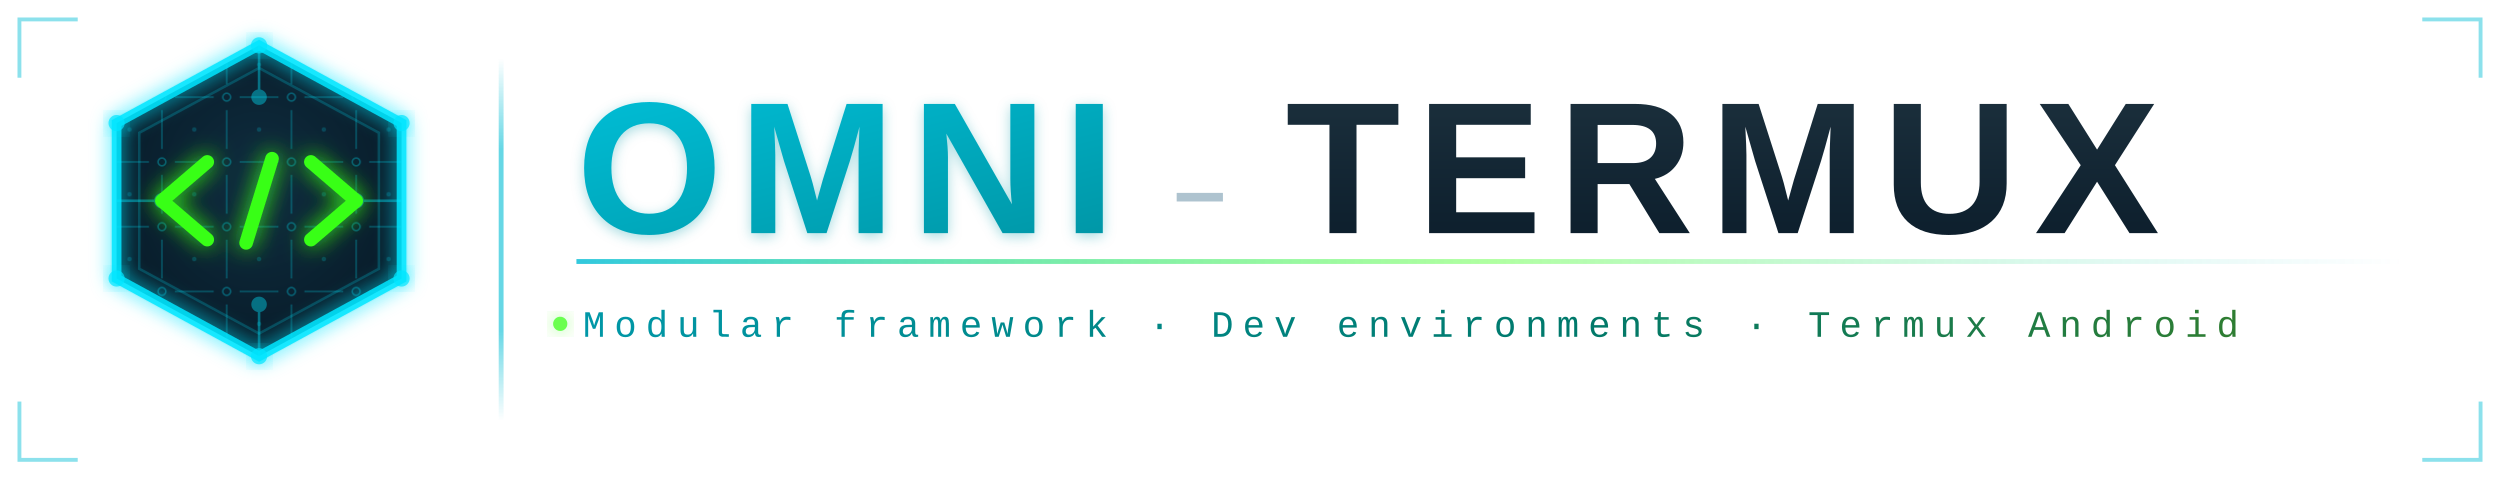
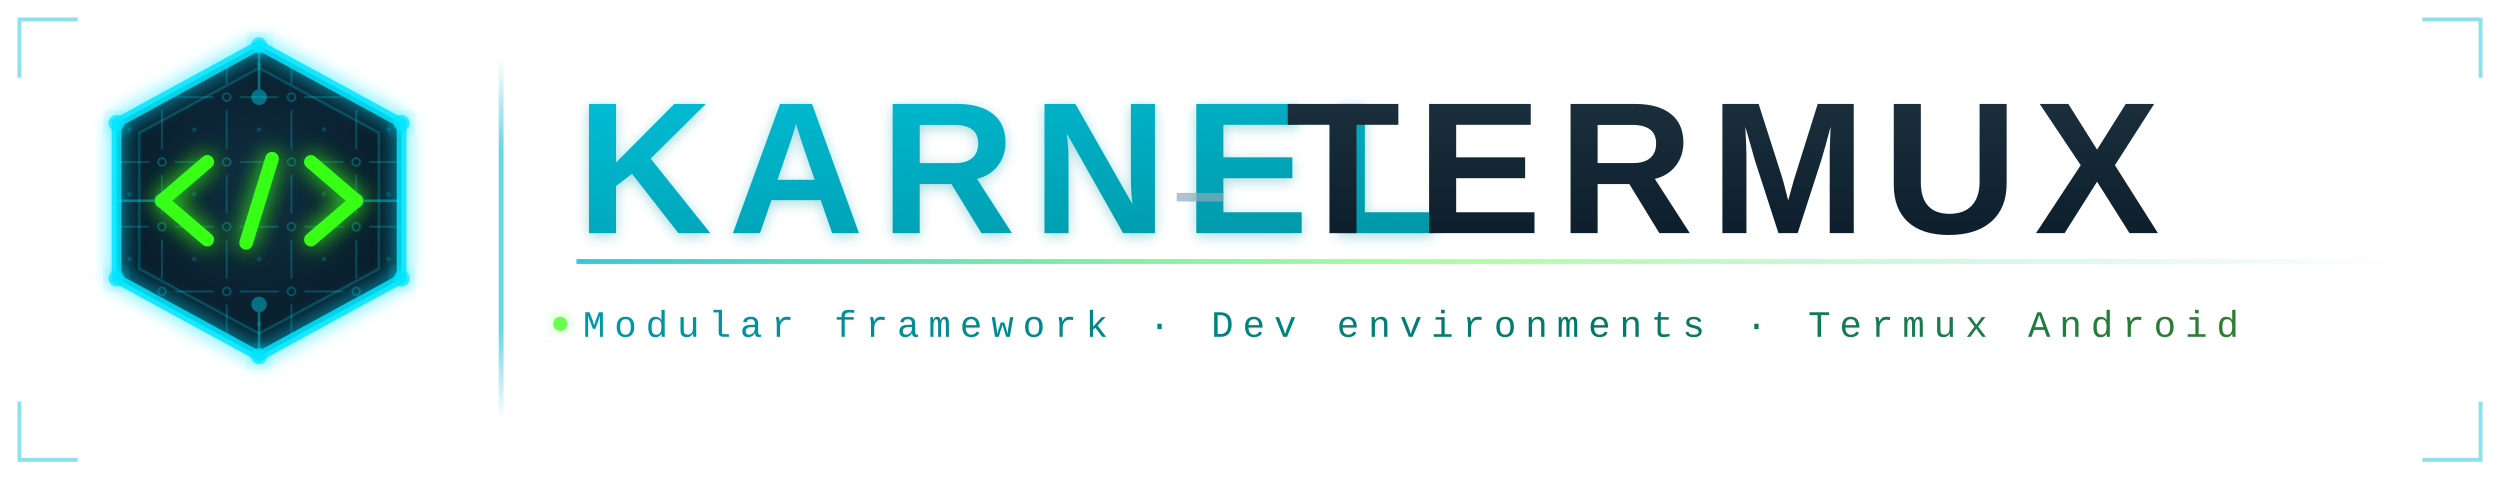
<svg xmlns="http://www.w3.org/2000/svg" viewBox="0 0 772 148" width="772" height="148">
  <defs>
    <filter id="cyan-glow" x="-30%" y="-30%" width="160%" height="160%">
      <feGaussianBlur stdDeviation="3" result="blur" />
      <feMerge>
        <feMergeNode in="blur" />
        <feMergeNode in="SourceGraphic" />
      </feMerge>
    </filter>
    <filter id="green-glow" x="-40%" y="-40%" width="180%" height="180%">
      <feGaussianBlur stdDeviation="3.5" result="blur" />
      <feMerge>
        <feMergeNode in="blur" />
        <feMergeNode in="SourceGraphic" />
      </feMerge>
    </filter>
    <filter id="text-shadow" x="-5%" y="-20%" width="110%" height="140%">
      <feDropShadow dx="0" dy="1" stdDeviation="2" flood-color="#0097a7" flood-opacity="0.35" />
    </filter>
    <pattern id="circuit" x="0" y="0" width="20" height="20" patternUnits="userSpaceOnUse">
      <path d="M0 10 H6 M14 10 H20 M10 0 V6 M10 14 V20" stroke="#00e5ff" stroke-width="0.5" opacity="0.25" />
      <circle cx="10" cy="10" r="1.2" fill="none" stroke="#00e5ff" stroke-width="0.5" opacity="0.3" />
      <circle cx="0" cy="0" r="0.7" fill="#00e5ff" opacity="0.18" />
      <circle cx="20" cy="0" r="0.7" fill="#00e5ff" opacity="0.18" />
      <circle cx="0" cy="20" r="0.7" fill="#00e5ff" opacity="0.18" />
      <circle cx="20" cy="20" r="0.7" fill="#00e5ff" opacity="0.18" />
    </pattern>
    <linearGradient id="divider-grad" x1="0" y1="0" x2="0" y2="1">
      <stop offset="0%" stop-color="#00bcd4" stop-opacity="0" />
      <stop offset="25%" stop-color="#00bcd4" stop-opacity="0.6" />
      <stop offset="75%" stop-color="#00bcd4" stop-opacity="0.6" />
      <stop offset="100%" stop-color="#00bcd4" stop-opacity="0" />
    </linearGradient>
    <radialGradient id="hex-face" cx="50%" cy="45%" r="60%">
      <stop offset="0%" stop-color="#0f2d3f" />
      <stop offset="100%" stop-color="#071a27" />
    </radialGradient>
-     <linearGradient id="omni-grad" x1="0" y1="0" x2="1" y2="1">
+     <linearGradient id="karnel-grad" x1="0" y1="0" x2="1" y2="1">
      <stop offset="0%" stop-color="#00bcd4" />
      <stop offset="100%" stop-color="#0097a7" />
    </linearGradient>
    <linearGradient id="termux-grad" x1="0" y1="0" x2="0" y2="1">
      <stop offset="0%" stop-color="#1a2e3b" />
      <stop offset="100%" stop-color="#0d1f2d" />
    </linearGradient>
    <linearGradient id="tag-grad" x1="0" y1="0" x2="1" y2="0">
      <stop offset="0%" stop-color="#0097a7" />
      <stop offset="60%" stop-color="#00796b" />
      <stop offset="100%" stop-color="#2e7d32" />
    </linearGradient>
    <linearGradient id="line-grad" x1="0" y1="0" x2="1" y2="0">
      <stop offset="0%" stop-color="#00bcd4" stop-opacity="0.8" />
      <stop offset="50%" stop-color="#39ff14" stop-opacity="0.4" />
      <stop offset="100%" stop-color="#00bcd4" stop-opacity="0" />
    </linearGradient>
  </defs>
  <polygon points="80,12 126,37 126,87 80,112 34,87 34,37" fill="#00bcd4" opacity="0.07" />
  <polygon points="80,14 124,38 124,86 80,110 36,86 36,38" fill="url(#hex-face)" />
  <polygon points="80,14 124,38 124,86 80,110 36,86 36,38" fill="url(#circuit)" opacity="1" />
  <polygon points="80,14 124,38 124,86 80,110 36,86 36,38" fill="none" stroke="#00e5ff" stroke-width="3" filter="url(#cyan-glow)" opacity="0.9" />
  <polygon points="80,21 117,41 117,83 80,103 43,83 43,41" fill="none" stroke="#00e5ff" stroke-width="0.8" opacity="0.2" />
  <circle cx="80" cy="14" r="2.5" fill="#00e5ff" opacity="0.75" filter="url(#cyan-glow)" />
  <circle cx="124" cy="38" r="2.5" fill="#00e5ff" opacity="0.75" filter="url(#cyan-glow)" />
  <circle cx="124" cy="86" r="2.5" fill="#00e5ff" opacity="0.75" filter="url(#cyan-glow)" />
  <circle cx="80" cy="110" r="2.5" fill="#00e5ff" opacity="0.75" filter="url(#cyan-glow)" />
  <circle cx="36" cy="86" r="2.5" fill="#00e5ff" opacity="0.75" filter="url(#cyan-glow)" />
  <circle cx="36" cy="38" r="2.5" fill="#00e5ff" opacity="0.75" filter="url(#cyan-glow)" />
  <g opacity="0.4" stroke="#00e5ff" stroke-width="0.8" fill="none">
    <line x1="80" y1="14" x2="80" y2="30" />
    <circle cx="80" cy="30" r="2" fill="#00e5ff" />
    <line x1="80" y1="110" x2="80" y2="94" />
    <circle cx="80" cy="94" r="2" fill="#00e5ff" />
    <line x1="36" y1="62" x2="50" y2="62" />
    <circle cx="50" cy="62" r="2" fill="#00e5ff" />
    <line x1="124" y1="62" x2="110" y2="62" />
    <circle cx="110" cy="62" r="2" fill="#00e5ff" />
  </g>
  <g fill="none" stroke="#39ff14" stroke-width="4.2" stroke-linecap="round" stroke-linejoin="round" filter="url(#green-glow)">
    <polyline points="64,50 50,62 64,74" />
    <line x1="84" y1="49" x2="76" y2="75" />
    <polyline points="96,50 110,62 96,74" />
  </g>
  <rect x="154" y="18" width="1.5" height="112" fill="url(#divider-grad)" />
-   <text x="178" y="72" font-family="'Trebuchet MS', 'Arial Narrow', Arial, sans-serif" font-size="58" font-weight="900" letter-spacing="5" fill="url(#omni-grad)" filter="url(#text-shadow)">OMNI</text>
+   <text x="178" y="72" font-family="'Trebuchet MS', 'Arial Narrow', Arial, sans-serif" font-size="58" font-weight="900" letter-spacing="5" fill="url(#karnel-grad)" filter="url(#text-shadow)">KARNEL</text>
  <text x="362" y="70" font-family="'Trebuchet MS', sans-serif" font-size="34" font-weight="300" fill="#8baabb" opacity="0.7"> – </text>
  <text x="397" y="72" font-family="'Trebuchet MS', 'Arial Narrow', Arial, sans-serif" font-size="58" font-weight="900" letter-spacing="5" fill="url(#termux-grad)">TERMUX</text>
  <rect x="178" y="80" width="566" height="1.5" fill="url(#line-grad)" />
  <text x="180" y="104" font-family="'Courier New', Courier, monospace" font-size="11.5" letter-spacing="2.8" fill="url(#tag-grad)">Modular framework · Dev environments · Termux Android</text>
  <circle cx="173" cy="100" r="2.2" fill="#39ff14" opacity="0.75" filter="url(#green-glow)" />
  <g stroke="#00bcd4" stroke-width="1.2" fill="none" opacity="0.45">
    <polyline points="748,6 766,6 766,24" />
    <polyline points="6,124 6,142 24,142" />
    <polyline points="24,6 6,6 6,24" />
    <polyline points="748,142 766,142 766,124" />
  </g>
</svg>
